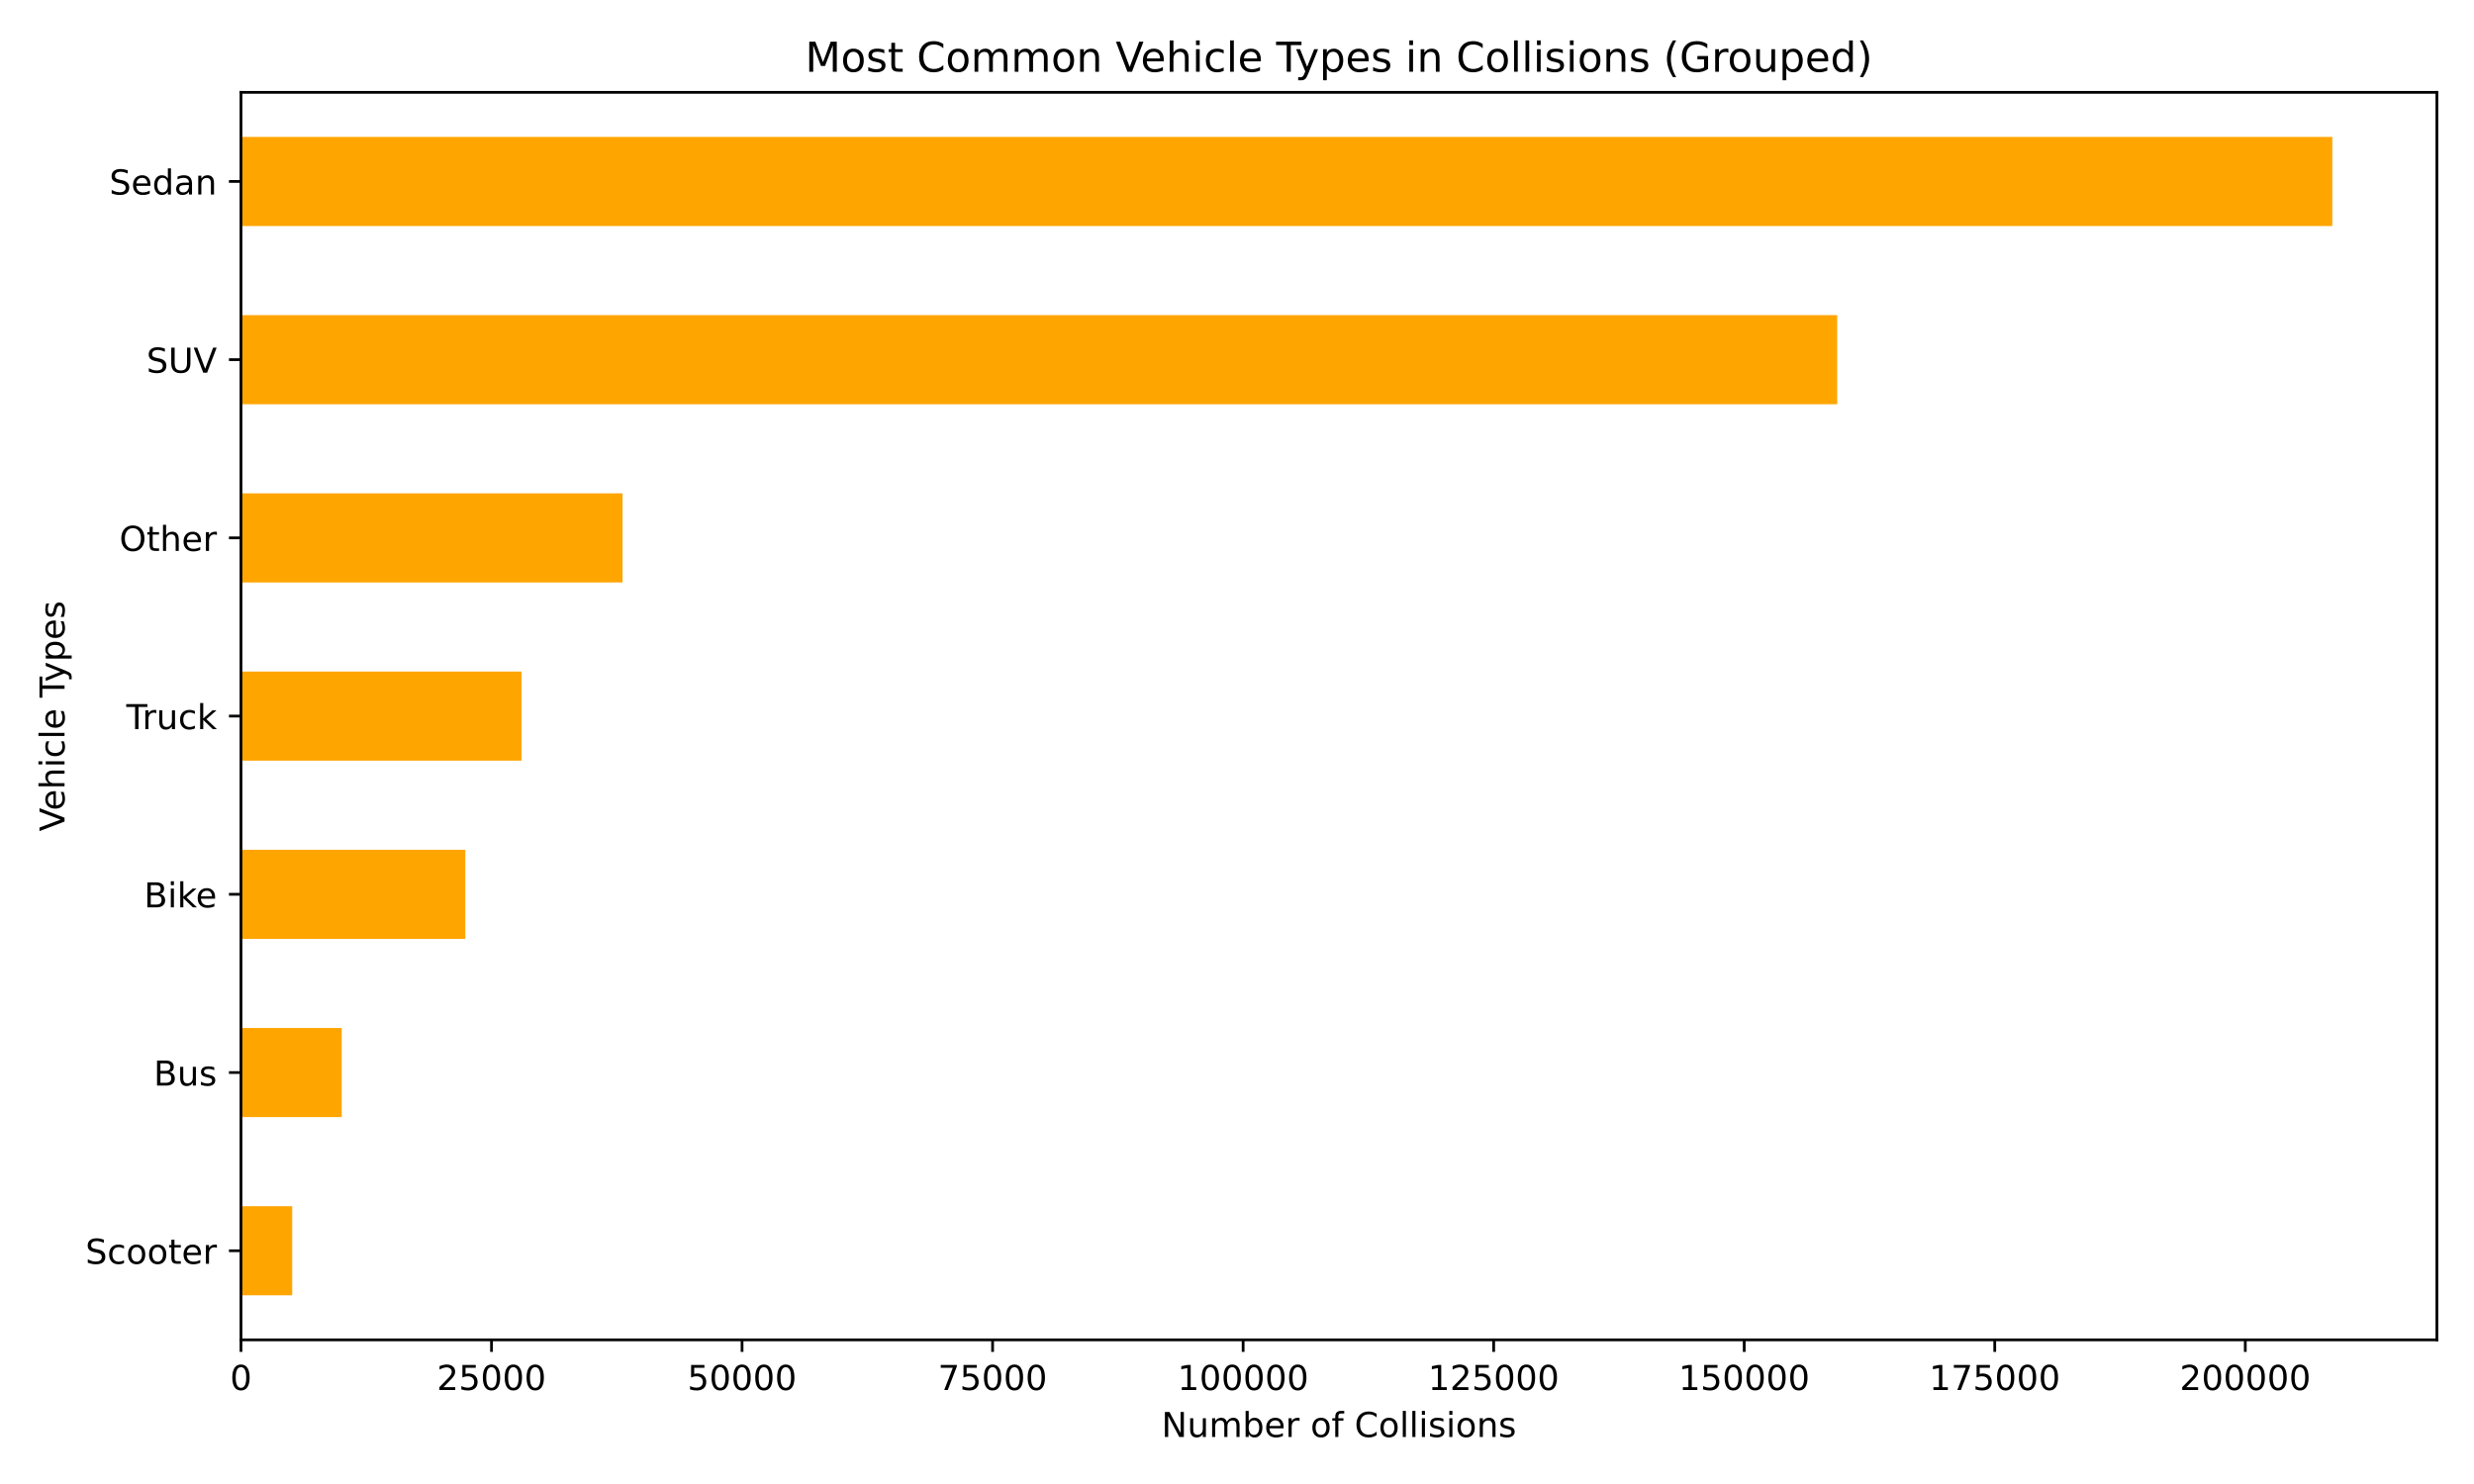
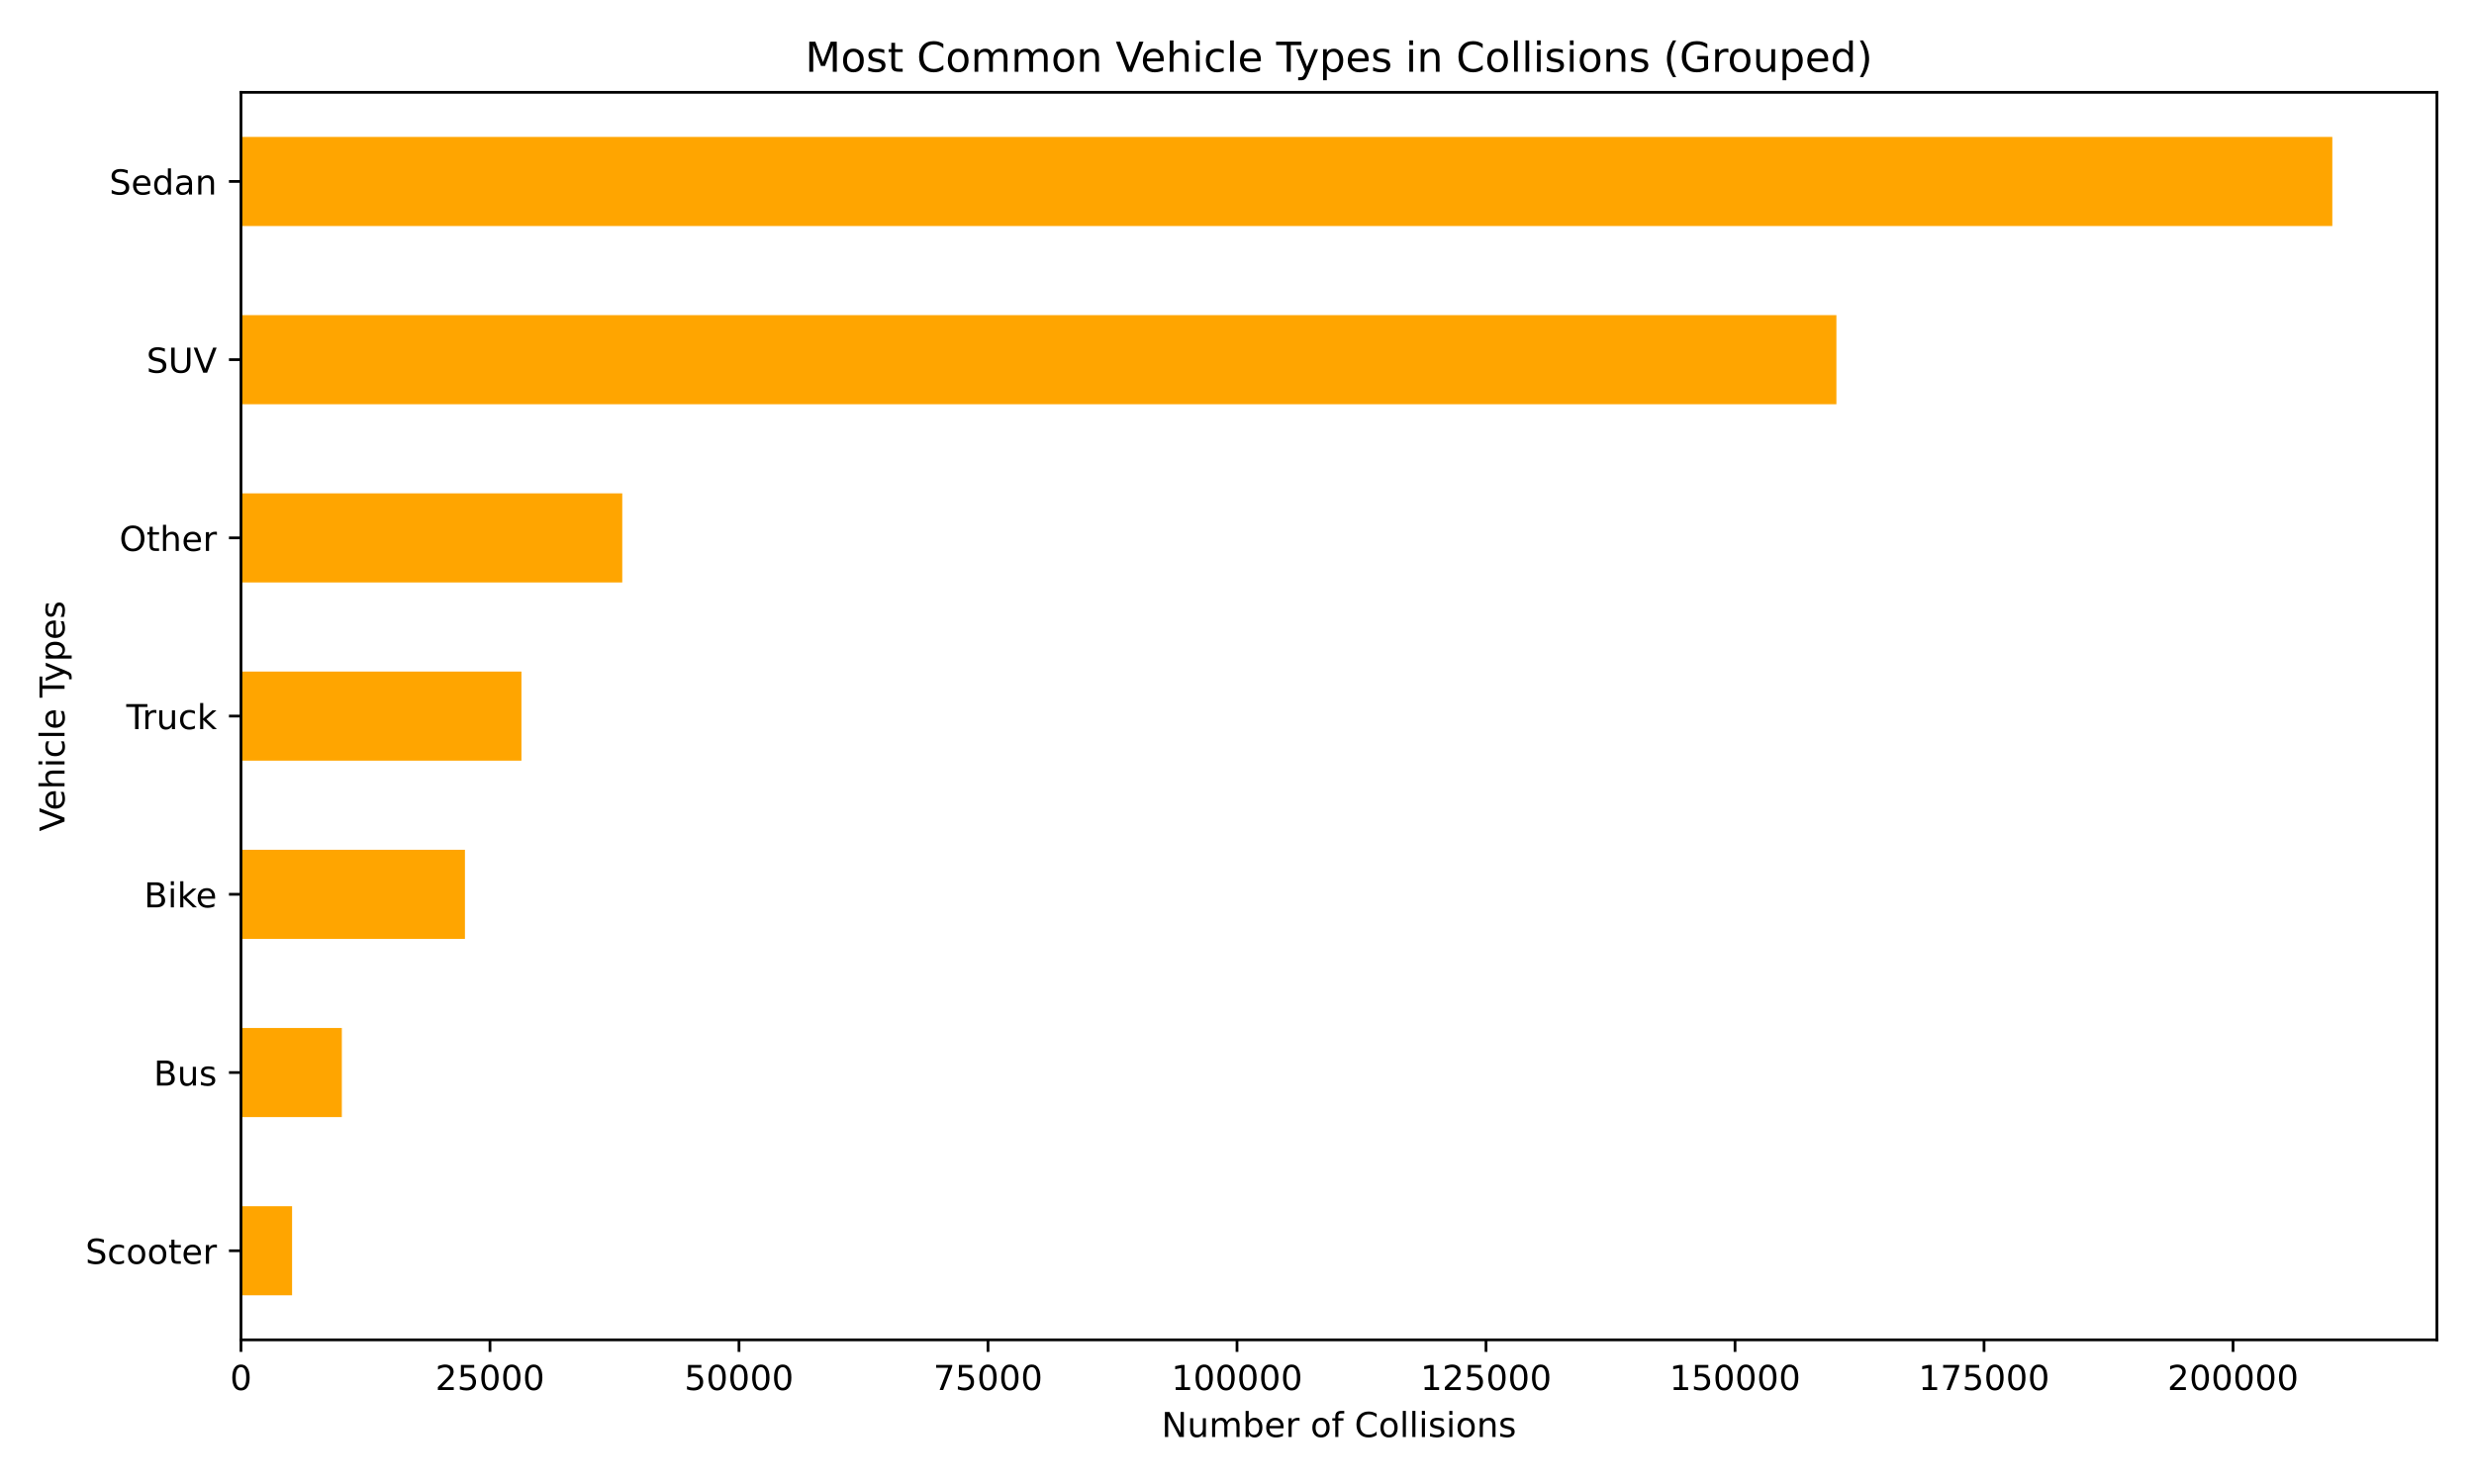
<svg xmlns="http://www.w3.org/2000/svg" xmlns:xlink="http://www.w3.org/1999/xlink" width="720pt" height="432pt" viewBox="0 0 720 432" version="1.1">
  <defs>
    <style type="text/css">*{stroke-linejoin: round; stroke-linecap: butt}</style>
  </defs>
  <g id="figure_1">
    <g id="patch_1">
      <path d="M 0 432  L 720 432  L 720 0  L 0 0  z " style="fill: #ffffff" />
    </g>
    <g id="axes_1">
      <g id="patch_2">
        <path d="M 70.13 390.04  L 709.2 390.04  L 709.2 26.88  L 70.13 26.88  z " style="fill: #ffffff" />
      </g>
      <g id="patch_3">
-         <path d="M 70.13 377.07  L 85.039 377.07  L 85.039 351.13  L 70.13 351.13  z " clip-path="url(#pae6c33c2c3)" style="fill: #ffa500" />
+         <path d="M 70.13 377.07  L 85.003 377.07  L 85.003 351.13  L 70.13 351.13  z " clip-path="url(#p0173767826)" style="fill: #ffa500" />
      </g>
      <g id="patch_4">
-         <path d="M 70.13 325.19  L 99.441 325.19  L 99.441 299.25  L 70.13 299.25  z " clip-path="url(#pae6c33c2c3)" style="fill: #ffa500" />
+         <path d="M 70.13 325.19  L 99.483 325.19  L 99.483 299.25  L 70.13 299.25  z " clip-path="url(#p0173767826)" style="fill: #ffa500" />
      </g>
      <g id="patch_5">
-         <path d="M 70.13 273.31  L 135.42 273.31  L 135.42 247.37  L 70.13 247.37  z " clip-path="url(#pae6c33c2c3)" style="fill: #ffa500" />
+         <path d="M 70.13 273.31  L 135.311 273.31  L 135.311 247.37  L 70.13 247.37  z " clip-path="url(#p0173767826)" style="fill: #ffa500" />
      </g>
      <g id="patch_6">
-         <path d="M 70.13 221.43  L 151.776 221.43  L 151.776 195.49  L 70.13 195.49  z " clip-path="url(#pae6c33c2c3)" style="fill: #ffa500" />
+         <path d="M 70.13 221.43  L 151.755 221.43  L 151.755 195.49  L 70.13 195.49  z " clip-path="url(#p0173767826)" style="fill: #ffa500" />
      </g>
      <g id="patch_7">
-         <path d="M 70.13 169.55  L 181.177 169.55  L 181.177 143.61  L 70.13 143.61  z " clip-path="url(#pae6c33c2c3)" style="fill: #ffa500" />
+         <path d="M 70.13 169.55  L 181.096 169.55  L 181.096 143.61  L 70.13 143.61  z " clip-path="url(#p0173767826)" style="fill: #ffa500" />
      </g>
      <g id="patch_8">
-         <path d="M 70.13 117.67  L 534.676 117.67  L 534.676 91.73  L 70.13 91.73  z " clip-path="url(#pae6c33c2c3)" style="fill: #ffa500" />
+         <path d="M 70.13 117.67  L 534.443 117.67  L 534.443 91.73  L 70.13 91.73  z " clip-path="url(#p0173767826)" style="fill: #ffa500" />
      </g>
      <g id="patch_9">
-         <path d="M 70.13 65.79  L 678.768 65.79  L 678.768 39.85  L 70.13 39.85  z " clip-path="url(#pae6c33c2c3)" style="fill: #ffa500" />
+         <path d="M 70.13 65.79  L 678.768 65.79  L 678.768 39.85  L 70.13 39.85  z " clip-path="url(#p0173767826)" style="fill: #ffa500" />
      </g>
      <g id="matplotlib.axis_1">
        <g id="xtick_1">
          <g id="line2d_1">
            <defs>
-               <path id="m4d72dc34e4" d="M 0 0  L 0 3.5  " style="stroke: #000000; stroke-width: 0.8" />
+               <path id="m3c200e37ea" d="M 0 0  L 0 3.5  " style="stroke: #000000; stroke-width: 0.8" />
            </defs>
            <g>
-               <use xlink:href="#m4d72dc34e4" x="70.13" y="390.04" style="stroke: #000000; stroke-width: 0.8" />
+               <use xlink:href="#m3c200e37ea" x="70.13" y="390.04" style="stroke: #000000; stroke-width: 0.8" />
            </g>
          </g>
          <g id="text_1">
            <g transform="translate(66.94875 404.6384) scale(0.1 -0.1)">
              <defs>
                <path id="DejaVuSans-30" d="M 2034 4250  Q 1547 4250 1301 3770  Q 1056 3291 1056 2328  Q 1056 1369 1301 889  Q 1547 409 2034 409  Q 2525 409 2770 889  Q 3016 1369 3016 2328  Q 3016 3291 2770 3770  Q 2525 4250 2034 4250  z M 2034 4750  Q 2819 4750 3233 4129  Q 3647 3509 3647 2328  Q 3647 1150 3233 529  Q 2819 -91 2034 -91  Q 1250 -91 836 529  Q 422 1150 422 2328  Q 422 3509 836 4129  Q 1250 4750 2034 4750  z " transform="scale(0.015625)" />
              </defs>
              <use xlink:href="#DejaVuSans-30" />
            </g>
          </g>
        </g>
        <g id="xtick_2">
          <g id="line2d_2">
            <g>
-               <use xlink:href="#m4d72dc34e4" x="143.043" y="390.04" style="stroke: #000000; stroke-width: 0.8" />
+               <use xlink:href="#m3c200e37ea" x="142.598" y="390.04" style="stroke: #000000; stroke-width: 0.8" />
            </g>
          </g>
          <g id="text_2">
-             <g transform="translate(127.1372 404.6384) scale(0.1 -0.1)">
+             <g transform="translate(126.6921 404.6384) scale(0.1 -0.1)">
              <defs>
                <path id="DejaVuSans-32" d="M 1228 531  L 3431 531  L 3431 0  L 469 0  L 469 531  Q 828 903 1448 1529  Q 2069 2156 2228 2338  Q 2531 2678 2651 2914  Q 2772 3150 2772 3378  Q 2772 3750 2511 3984  Q 2250 4219 1831 4219  Q 1534 4219 1204 4116  Q 875 4013 500 3803  L 500 4441  Q 881 4594 1212 4672  Q 1544 4750 1819 4750  Q 2544 4750 2975 4387  Q 3406 4025 3406 3419  Q 3406 3131 3298 2873  Q 3191 2616 2906 2266  Q 2828 2175 2409 1742  Q 1991 1309 1228 531  z " transform="scale(0.015625)" />
                <path id="DejaVuSans-35" d="M 691 4666  L 3169 4666  L 3169 4134  L 1269 4134  L 1269 2991  Q 1406 3038 1543 3061  Q 1681 3084 1819 3084  Q 2600 3084 3056 2656  Q 3513 2228 3513 1497  Q 3513 744 3044 326  Q 2575 -91 1722 -91  Q 1428 -91 1123 -41  Q 819 9 494 109  L 494 744  Q 775 591 1075 516  Q 1375 441 1709 441  Q 2250 441 2565 725  Q 2881 1009 2881 1497  Q 2881 1984 2565 2268  Q 2250 2553 1709 2553  Q 1456 2553 1204 2497  Q 953 2441 691 2322  L 691 4666  z " transform="scale(0.015625)" />
              </defs>
              <use xlink:href="#DejaVuSans-32" />
              <use xlink:href="#DejaVuSans-35" transform="translate(63.62305 0)" />
              <use xlink:href="#DejaVuSans-30" transform="translate(127.2461 0)" />
              <use xlink:href="#DejaVuSans-30" transform="translate(190.8691 0)" />
              <use xlink:href="#DejaVuSans-30" transform="translate(254.4922 0)" />
            </g>
          </g>
        </g>
        <g id="xtick_3">
          <g id="line2d_3">
            <g>
-               <use xlink:href="#m4d72dc34e4" x="215.957" y="390.04" style="stroke: #000000; stroke-width: 0.8" />
+               <use xlink:href="#m3c200e37ea" x="215.067" y="390.04" style="stroke: #000000; stroke-width: 0.8" />
            </g>
          </g>
          <g id="text_3">
-             <g transform="translate(200.0507 404.6384) scale(0.1 -0.1)">
+             <g transform="translate(199.1604 404.6384) scale(0.1 -0.1)">
              <use xlink:href="#DejaVuSans-35" />
              <use xlink:href="#DejaVuSans-30" transform="translate(63.62305 0)" />
              <use xlink:href="#DejaVuSans-30" transform="translate(127.2461 0)" />
              <use xlink:href="#DejaVuSans-30" transform="translate(190.8691 0)" />
              <use xlink:href="#DejaVuSans-30" transform="translate(254.4922 0)" />
            </g>
          </g>
        </g>
        <g id="xtick_4">
          <g id="line2d_4">
            <g>
-               <use xlink:href="#m4d72dc34e4" x="288.87" y="390.04" style="stroke: #000000; stroke-width: 0.8" />
+               <use xlink:href="#m3c200e37ea" x="287.535" y="390.04" style="stroke: #000000; stroke-width: 0.8" />
            </g>
          </g>
          <g id="text_4">
-             <g transform="translate(272.9642 404.6384) scale(0.1 -0.1)">
+             <g transform="translate(271.6287 404.6384) scale(0.1 -0.1)">
              <defs>
                <path id="DejaVuSans-37" d="M 525 4666  L 3525 4666  L 3525 4397  L 1831 0  L 1172 0  L 2766 4134  L 525 4134  L 525 4666  z " transform="scale(0.015625)" />
              </defs>
              <use xlink:href="#DejaVuSans-37" />
              <use xlink:href="#DejaVuSans-35" transform="translate(63.62305 0)" />
              <use xlink:href="#DejaVuSans-30" transform="translate(127.2461 0)" />
              <use xlink:href="#DejaVuSans-30" transform="translate(190.8691 0)" />
              <use xlink:href="#DejaVuSans-30" transform="translate(254.4922 0)" />
            </g>
          </g>
        </g>
        <g id="xtick_5">
          <g id="line2d_5">
            <g>
-               <use xlink:href="#m4d72dc34e4" x="361.784" y="390.04" style="stroke: #000000; stroke-width: 0.8" />
+               <use xlink:href="#m3c200e37ea" x="360.003" y="390.04" style="stroke: #000000; stroke-width: 0.8" />
            </g>
          </g>
          <g id="text_5">
-             <g transform="translate(342.6965 404.6384) scale(0.1 -0.1)">
+             <g transform="translate(340.9157 404.6384) scale(0.1 -0.1)">
              <defs>
                <path id="DejaVuSans-31" d="M 794 531  L 1825 531  L 1825 4091  L 703 3866  L 703 4441  L 1819 4666  L 2450 4666  L 2450 531  L 3481 531  L 3481 0  L 794 0  L 794 531  z " transform="scale(0.015625)" />
              </defs>
              <use xlink:href="#DejaVuSans-31" />
              <use xlink:href="#DejaVuSans-30" transform="translate(63.62305 0)" />
              <use xlink:href="#DejaVuSans-30" transform="translate(127.2461 0)" />
              <use xlink:href="#DejaVuSans-30" transform="translate(190.8691 0)" />
              <use xlink:href="#DejaVuSans-30" transform="translate(254.4922 0)" />
              <use xlink:href="#DejaVuSans-30" transform="translate(318.1152 0)" />
            </g>
          </g>
        </g>
        <g id="xtick_6">
          <g id="line2d_6">
            <g>
-               <use xlink:href="#m4d72dc34e4" x="434.697" y="390.04" style="stroke: #000000; stroke-width: 0.8" />
+               <use xlink:href="#m3c200e37ea" x="432.472" y="390.04" style="stroke: #000000; stroke-width: 0.8" />
            </g>
          </g>
          <g id="text_6">
-             <g transform="translate(415.61 404.6384) scale(0.1 -0.1)">
+             <g transform="translate(413.384 404.6384) scale(0.1 -0.1)">
              <use xlink:href="#DejaVuSans-31" />
              <use xlink:href="#DejaVuSans-32" transform="translate(63.62305 0)" />
              <use xlink:href="#DejaVuSans-35" transform="translate(127.2461 0)" />
              <use xlink:href="#DejaVuSans-30" transform="translate(190.8691 0)" />
              <use xlink:href="#DejaVuSans-30" transform="translate(254.4922 0)" />
              <use xlink:href="#DejaVuSans-30" transform="translate(318.1152 0)" />
            </g>
          </g>
        </g>
        <g id="xtick_7">
          <g id="line2d_7">
            <g>
-               <use xlink:href="#m4d72dc34e4" x="507.611" y="390.04" style="stroke: #000000; stroke-width: 0.8" />
+               <use xlink:href="#m3c200e37ea" x="504.94" y="390.04" style="stroke: #000000; stroke-width: 0.8" />
            </g>
          </g>
          <g id="text_7">
-             <g transform="translate(488.5235 404.6384) scale(0.1 -0.1)">
+             <g transform="translate(485.8523 404.6384) scale(0.1 -0.1)">
              <use xlink:href="#DejaVuSans-31" />
              <use xlink:href="#DejaVuSans-35" transform="translate(63.62305 0)" />
              <use xlink:href="#DejaVuSans-30" transform="translate(127.2461 0)" />
              <use xlink:href="#DejaVuSans-30" transform="translate(190.8691 0)" />
              <use xlink:href="#DejaVuSans-30" transform="translate(254.4922 0)" />
              <use xlink:href="#DejaVuSans-30" transform="translate(318.1152 0)" />
            </g>
          </g>
        </g>
        <g id="xtick_8">
          <g id="line2d_8">
            <g>
-               <use xlink:href="#m4d72dc34e4" x="580.524" y="390.04" style="stroke: #000000; stroke-width: 0.8" />
+               <use xlink:href="#m3c200e37ea" x="577.408" y="390.04" style="stroke: #000000; stroke-width: 0.8" />
            </g>
          </g>
          <g id="text_8">
-             <g transform="translate(561.437 404.6384) scale(0.1 -0.1)">
+             <g transform="translate(558.3206 404.6384) scale(0.1 -0.1)">
              <use xlink:href="#DejaVuSans-31" />
              <use xlink:href="#DejaVuSans-37" transform="translate(63.62305 0)" />
              <use xlink:href="#DejaVuSans-35" transform="translate(127.2461 0)" />
              <use xlink:href="#DejaVuSans-30" transform="translate(190.8691 0)" />
              <use xlink:href="#DejaVuSans-30" transform="translate(254.4922 0)" />
              <use xlink:href="#DejaVuSans-30" transform="translate(318.1152 0)" />
            </g>
          </g>
        </g>
        <g id="xtick_9">
          <g id="line2d_9">
            <g>
-               <use xlink:href="#m4d72dc34e4" x="653.438" y="390.04" style="stroke: #000000; stroke-width: 0.8" />
+               <use xlink:href="#m3c200e37ea" x="649.876" y="390.04" style="stroke: #000000; stroke-width: 0.8" />
            </g>
          </g>
          <g id="text_9">
-             <g transform="translate(634.3504 404.6384) scale(0.1 -0.1)">
+             <g transform="translate(630.7889 404.6384) scale(0.1 -0.1)">
              <use xlink:href="#DejaVuSans-32" />
              <use xlink:href="#DejaVuSans-30" transform="translate(63.62305 0)" />
              <use xlink:href="#DejaVuSans-30" transform="translate(127.2461 0)" />
              <use xlink:href="#DejaVuSans-30" transform="translate(190.8691 0)" />
              <use xlink:href="#DejaVuSans-30" transform="translate(254.4922 0)" />
              <use xlink:href="#DejaVuSans-30" transform="translate(318.1152 0)" />
            </g>
          </g>
        </g>
        <g id="text_10">
          <g transform="translate(338.0369 418.3166) scale(0.1 -0.1)">
            <defs>
              <path id="DejaVuSans-4e" d="M 628 4666  L 1478 4666  L 3547 763  L 3547 4666  L 4159 4666  L 4159 0  L 3309 0  L 1241 3903  L 1241 0  L 628 0  L 628 4666  z " transform="scale(0.015625)" />
              <path id="DejaVuSans-75" d="M 544 1381  L 544 3500  L 1119 3500  L 1119 1403  Q 1119 906 1312 657  Q 1506 409 1894 409  Q 2359 409 2629 706  Q 2900 1003 2900 1516  L 2900 3500  L 3475 3500  L 3475 0  L 2900 0  L 2900 538  Q 2691 219 2414 64  Q 2138 -91 1772 -91  Q 1169 -91 856 284  Q 544 659 544 1381  z M 1991 3584  L 1991 3584  z " transform="scale(0.015625)" />
              <path id="DejaVuSans-6d" d="M 3328 2828  Q 3544 3216 3844 3400  Q 4144 3584 4550 3584  Q 5097 3584 5394 3201  Q 5691 2819 5691 2113  L 5691 0  L 5113 0  L 5113 2094  Q 5113 2597 4934 2840  Q 4756 3084 4391 3084  Q 3944 3084 3684 2787  Q 3425 2491 3425 1978  L 3425 0  L 2847 0  L 2847 2094  Q 2847 2600 2669 2842  Q 2491 3084 2119 3084  Q 1678 3084 1418 2786  Q 1159 2488 1159 1978  L 1159 0  L 581 0  L 581 3500  L 1159 3500  L 1159 2956  Q 1356 3278 1631 3431  Q 1906 3584 2284 3584  Q 2666 3584 2933 3390  Q 3200 3197 3328 2828  z " transform="scale(0.015625)" />
              <path id="DejaVuSans-62" d="M 3116 1747  Q 3116 2381 2855 2742  Q 2594 3103 2138 3103  Q 1681 3103 1420 2742  Q 1159 2381 1159 1747  Q 1159 1113 1420 752  Q 1681 391 2138 391  Q 2594 391 2855 752  Q 3116 1113 3116 1747  z M 1159 2969  Q 1341 3281 1617 3432  Q 1894 3584 2278 3584  Q 2916 3584 3314 3078  Q 3713 2572 3713 1747  Q 3713 922 3314 415  Q 2916 -91 2278 -91  Q 1894 -91 1617 61  Q 1341 213 1159 525  L 1159 0  L 581 0  L 581 4863  L 1159 4863  L 1159 2969  z " transform="scale(0.015625)" />
              <path id="DejaVuSans-65" d="M 3597 1894  L 3597 1613  L 953 1613  Q 991 1019 1311 708  Q 1631 397 2203 397  Q 2534 397 2845 478  Q 3156 559 3463 722  L 3463 178  Q 3153 47 2828 -22  Q 2503 -91 2169 -91  Q 1331 -91 842 396  Q 353 884 353 1716  Q 353 2575 817 3079  Q 1281 3584 2069 3584  Q 2775 3584 3186 3129  Q 3597 2675 3597 1894  z M 3022 2063  Q 3016 2534 2758 2815  Q 2500 3097 2075 3097  Q 1594 3097 1305 2825  Q 1016 2553 972 2059  L 3022 2063  z " transform="scale(0.015625)" />
              <path id="DejaVuSans-72" d="M 2631 2963  Q 2534 3019 2420 3045  Q 2306 3072 2169 3072  Q 1681 3072 1420 2755  Q 1159 2438 1159 1844  L 1159 0  L 581 0  L 581 3500  L 1159 3500  L 1159 2956  Q 1341 3275 1631 3429  Q 1922 3584 2338 3584  Q 2397 3584 2469 3576  Q 2541 3569 2628 3553  L 2631 2963  z " transform="scale(0.015625)" />
              <path id="DejaVuSans-20" transform="scale(0.015625)" />
              <path id="DejaVuSans-6f" d="M 1959 3097  Q 1497 3097 1228 2736  Q 959 2375 959 1747  Q 959 1119 1226 758  Q 1494 397 1959 397  Q 2419 397 2687 759  Q 2956 1122 2956 1747  Q 2956 2369 2687 2733  Q 2419 3097 1959 3097  z M 1959 3584  Q 2709 3584 3137 3096  Q 3566 2609 3566 1747  Q 3566 888 3137 398  Q 2709 -91 1959 -91  Q 1206 -91 779 398  Q 353 888 353 1747  Q 353 2609 779 3096  Q 1206 3584 1959 3584  z " transform="scale(0.015625)" />
              <path id="DejaVuSans-66" d="M 2375 4863  L 2375 4384  L 1825 4384  Q 1516 4384 1395 4259  Q 1275 4134 1275 3809  L 1275 3500  L 2222 3500  L 2222 3053  L 1275 3053  L 1275 0  L 697 0  L 697 3053  L 147 3053  L 147 3500  L 697 3500  L 697 3744  Q 697 4328 969 4595  Q 1241 4863 1831 4863  L 2375 4863  z " transform="scale(0.015625)" />
              <path id="DejaVuSans-43" d="M 4122 4306  L 4122 3641  Q 3803 3938 3442 4084  Q 3081 4231 2675 4231  Q 1875 4231 1450 3742  Q 1025 3253 1025 2328  Q 1025 1406 1450 917  Q 1875 428 2675 428  Q 3081 428 3442 575  Q 3803 722 4122 1019  L 4122 359  Q 3791 134 3420 21  Q 3050 -91 2638 -91  Q 1578 -91 968 557  Q 359 1206 359 2328  Q 359 3453 968 4101  Q 1578 4750 2638 4750  Q 3056 4750 3426 4639  Q 3797 4528 4122 4306  z " transform="scale(0.015625)" />
              <path id="DejaVuSans-6c" d="M 603 4863  L 1178 4863  L 1178 0  L 603 0  L 603 4863  z " transform="scale(0.015625)" />
              <path id="DejaVuSans-69" d="M 603 3500  L 1178 3500  L 1178 0  L 603 0  L 603 3500  z M 603 4863  L 1178 4863  L 1178 4134  L 603 4134  L 603 4863  z " transform="scale(0.015625)" />
              <path id="DejaVuSans-73" d="M 2834 3397  L 2834 2853  Q 2591 2978 2328 3040  Q 2066 3103 1784 3103  Q 1356 3103 1142 2972  Q 928 2841 928 2578  Q 928 2378 1081 2264  Q 1234 2150 1697 2047  L 1894 2003  Q 2506 1872 2764 1633  Q 3022 1394 3022 966  Q 3022 478 2636 193  Q 2250 -91 1575 -91  Q 1294 -91 989 -36  Q 684 19 347 128  L 347 722  Q 666 556 975 473  Q 1284 391 1588 391  Q 1994 391 2212 530  Q 2431 669 2431 922  Q 2431 1156 2273 1281  Q 2116 1406 1581 1522  L 1381 1569  Q 847 1681 609 1914  Q 372 2147 372 2553  Q 372 3047 722 3315  Q 1072 3584 1716 3584  Q 2034 3584 2315 3537  Q 2597 3491 2834 3397  z " transform="scale(0.015625)" />
              <path id="DejaVuSans-6e" d="M 3513 2113  L 3513 0  L 2938 0  L 2938 2094  Q 2938 2591 2744 2837  Q 2550 3084 2163 3084  Q 1697 3084 1428 2787  Q 1159 2491 1159 1978  L 1159 0  L 581 0  L 581 3500  L 1159 3500  L 1159 2956  Q 1366 3272 1645 3428  Q 1925 3584 2291 3584  Q 2894 3584 3203 3211  Q 3513 2838 3513 2113  z " transform="scale(0.015625)" />
            </defs>
            <use xlink:href="#DejaVuSans-4e" />
            <use xlink:href="#DejaVuSans-75" transform="translate(74.80469 0)" />
            <use xlink:href="#DejaVuSans-6d" transform="translate(138.1836 0)" />
            <use xlink:href="#DejaVuSans-62" transform="translate(235.5957 0)" />
            <use xlink:href="#DejaVuSans-65" transform="translate(299.0723 0)" />
            <use xlink:href="#DejaVuSans-72" transform="translate(360.5957 0)" />
            <use xlink:href="#DejaVuSans-20" transform="translate(401.709 0)" />
            <use xlink:href="#DejaVuSans-6f" transform="translate(433.4961 0)" />
            <use xlink:href="#DejaVuSans-66" transform="translate(494.6777 0)" />
            <use xlink:href="#DejaVuSans-20" transform="translate(529.8828 0)" />
            <use xlink:href="#DejaVuSans-43" transform="translate(561.6699 0)" />
            <use xlink:href="#DejaVuSans-6f" transform="translate(631.4941 0)" />
            <use xlink:href="#DejaVuSans-6c" transform="translate(692.6758 0)" />
            <use xlink:href="#DejaVuSans-6c" transform="translate(720.459 0)" />
            <use xlink:href="#DejaVuSans-69" transform="translate(748.2422 0)" />
            <use xlink:href="#DejaVuSans-73" transform="translate(776.0254 0)" />
            <use xlink:href="#DejaVuSans-69" transform="translate(828.125 0)" />
            <use xlink:href="#DejaVuSans-6f" transform="translate(855.9082 0)" />
            <use xlink:href="#DejaVuSans-6e" transform="translate(917.0898 0)" />
            <use xlink:href="#DejaVuSans-73" transform="translate(980.4688 0)" />
          </g>
        </g>
      </g>
      <g id="matplotlib.axis_2">
        <g id="ytick_1">
          <g id="line2d_10">
            <defs>
-               <path id="m80c164eddf" d="M 0 0  L -3.5 0  " style="stroke: #000000; stroke-width: 0.8" />
+               <path id="mbcc9afca30" d="M 0 0  L -3.5 0  " style="stroke: #000000; stroke-width: 0.8" />
            </defs>
            <g>
-               <use xlink:href="#m80c164eddf" x="70.13" y="364.1" style="stroke: #000000; stroke-width: 0.8" />
+               <use xlink:href="#mbcc9afca30" x="70.13" y="364.1" style="stroke: #000000; stroke-width: 0.8" />
            </g>
          </g>
          <g id="text_11">
            <g transform="translate(24.86125 367.8992) scale(0.1 -0.1)">
              <defs>
                <path id="DejaVuSans-53" d="M 3425 4513  L 3425 3897  Q 3066 4069 2747 4153  Q 2428 4238 2131 4238  Q 1616 4238 1336 4038  Q 1056 3838 1056 3469  Q 1056 3159 1242 3001  Q 1428 2844 1947 2747  L 2328 2669  Q 3034 2534 3370 2195  Q 3706 1856 3706 1288  Q 3706 609 3251 259  Q 2797 -91 1919 -91  Q 1588 -91 1214 -16  Q 841 59 441 206  L 441 856  Q 825 641 1194 531  Q 1563 422 1919 422  Q 2459 422 2753 634  Q 3047 847 3047 1241  Q 3047 1584 2836 1778  Q 2625 1972 2144 2069  L 1759 2144  Q 1053 2284 737 2584  Q 422 2884 422 3419  Q 422 4038 858 4394  Q 1294 4750 2059 4750  Q 2388 4750 2728 4690  Q 3069 4631 3425 4513  z " transform="scale(0.015625)" />
                <path id="DejaVuSans-63" d="M 3122 3366  L 3122 2828  Q 2878 2963 2633 3030  Q 2388 3097 2138 3097  Q 1578 3097 1268 2742  Q 959 2388 959 1747  Q 959 1106 1268 751  Q 1578 397 2138 397  Q 2388 397 2633 464  Q 2878 531 3122 666  L 3122 134  Q 2881 22 2623 -34  Q 2366 -91 2075 -91  Q 1284 -91 818 406  Q 353 903 353 1747  Q 353 2603 823 3093  Q 1294 3584 2113 3584  Q 2378 3584 2631 3529  Q 2884 3475 3122 3366  z " transform="scale(0.015625)" />
                <path id="DejaVuSans-74" d="M 1172 4494  L 1172 3500  L 2356 3500  L 2356 3053  L 1172 3053  L 1172 1153  Q 1172 725 1289 603  Q 1406 481 1766 481  L 2356 481  L 2356 0  L 1766 0  Q 1100 0 847 248  Q 594 497 594 1153  L 594 3053  L 172 3053  L 172 3500  L 594 3500  L 594 4494  L 1172 4494  z " transform="scale(0.015625)" />
              </defs>
              <use xlink:href="#DejaVuSans-53" />
              <use xlink:href="#DejaVuSans-63" transform="translate(63.47656 0)" />
              <use xlink:href="#DejaVuSans-6f" transform="translate(118.457 0)" />
              <use xlink:href="#DejaVuSans-6f" transform="translate(179.6387 0)" />
              <use xlink:href="#DejaVuSans-74" transform="translate(240.8203 0)" />
              <use xlink:href="#DejaVuSans-65" transform="translate(280.0293 0)" />
              <use xlink:href="#DejaVuSans-72" transform="translate(341.5527 0)" />
            </g>
          </g>
        </g>
        <g id="ytick_2">
          <g id="line2d_11">
            <g>
-               <use xlink:href="#m80c164eddf" x="70.13" y="312.22" style="stroke: #000000; stroke-width: 0.8" />
+               <use xlink:href="#mbcc9afca30" x="70.13" y="312.22" style="stroke: #000000; stroke-width: 0.8" />
            </g>
          </g>
          <g id="text_12">
            <g transform="translate(44.72219 316.0192) scale(0.1 -0.1)">
              <defs>
                <path id="DejaVuSans-42" d="M 1259 2228  L 1259 519  L 2272 519  Q 2781 519 3026 730  Q 3272 941 3272 1375  Q 3272 1813 3026 2020  Q 2781 2228 2272 2228  L 1259 2228  z M 1259 4147  L 1259 2741  L 2194 2741  Q 2656 2741 2882 2914  Q 3109 3088 3109 3444  Q 3109 3797 2882 3972  Q 2656 4147 2194 4147  L 1259 4147  z M 628 4666  L 2241 4666  Q 2963 4666 3353 4366  Q 3744 4066 3744 3513  Q 3744 3084 3544 2831  Q 3344 2578 2956 2516  Q 3422 2416 3680 2098  Q 3938 1781 3938 1306  Q 3938 681 3513 340  Q 3088 0 2303 0  L 628 0  L 628 4666  z " transform="scale(0.015625)" />
              </defs>
              <use xlink:href="#DejaVuSans-42" />
              <use xlink:href="#DejaVuSans-75" transform="translate(68.60352 0)" />
              <use xlink:href="#DejaVuSans-73" transform="translate(131.9824 0)" />
            </g>
          </g>
        </g>
        <g id="ytick_3">
          <g id="line2d_12">
            <g>
-               <use xlink:href="#m80c164eddf" x="70.13" y="260.34" style="stroke: #000000; stroke-width: 0.8" />
+               <use xlink:href="#mbcc9afca30" x="70.13" y="260.34" style="stroke: #000000; stroke-width: 0.8" />
            </g>
          </g>
          <g id="text_13">
            <g transform="translate(41.90969 264.1392) scale(0.1 -0.1)">
              <defs>
                <path id="DejaVuSans-6b" d="M 581 4863  L 1159 4863  L 1159 1991  L 2875 3500  L 3609 3500  L 1753 1863  L 3688 0  L 2938 0  L 1159 1709  L 1159 0  L 581 0  L 581 4863  z " transform="scale(0.015625)" />
              </defs>
              <use xlink:href="#DejaVuSans-42" />
              <use xlink:href="#DejaVuSans-69" transform="translate(68.60352 0)" />
              <use xlink:href="#DejaVuSans-6b" transform="translate(96.38672 0)" />
              <use xlink:href="#DejaVuSans-65" transform="translate(150.6719 0)" />
            </g>
          </g>
        </g>
        <g id="ytick_4">
          <g id="line2d_13">
            <g>
-               <use xlink:href="#m80c164eddf" x="70.13" y="208.46" style="stroke: #000000; stroke-width: 0.8" />
+               <use xlink:href="#mbcc9afca30" x="70.13" y="208.46" style="stroke: #000000; stroke-width: 0.8" />
            </g>
          </g>
          <g id="text_14">
            <g transform="translate(36.75969 212.2592) scale(0.1 -0.1)">
              <defs>
                <path id="DejaVuSans-54" d="M -19 4666  L 3928 4666  L 3928 4134  L 2272 4134  L 2272 0  L 1638 0  L 1638 4134  L -19 4134  L -19 4666  z " transform="scale(0.015625)" />
              </defs>
              <use xlink:href="#DejaVuSans-54" />
              <use xlink:href="#DejaVuSans-72" transform="translate(46.33398 0)" />
              <use xlink:href="#DejaVuSans-75" transform="translate(87.44727 0)" />
              <use xlink:href="#DejaVuSans-63" transform="translate(150.8262 0)" />
              <use xlink:href="#DejaVuSans-6b" transform="translate(205.8066 0)" />
            </g>
          </g>
        </g>
        <g id="ytick_5">
          <g id="line2d_14">
            <g>
-               <use xlink:href="#m80c164eddf" x="70.13" y="156.58" style="stroke: #000000; stroke-width: 0.8" />
+               <use xlink:href="#mbcc9afca30" x="70.13" y="156.58" style="stroke: #000000; stroke-width: 0.8" />
            </g>
          </g>
          <g id="text_15">
            <g transform="translate(34.73625 160.3792) scale(0.1 -0.1)">
              <defs>
                <path id="DejaVuSans-4f" d="M 2522 4238  Q 1834 4238 1429 3725  Q 1025 3213 1025 2328  Q 1025 1447 1429 934  Q 1834 422 2522 422  Q 3209 422 3611 934  Q 4013 1447 4013 2328  Q 4013 3213 3611 3725  Q 3209 4238 2522 4238  z M 2522 4750  Q 3503 4750 4090 4092  Q 4678 3434 4678 2328  Q 4678 1225 4090 567  Q 3503 -91 2522 -91  Q 1538 -91 948 565  Q 359 1222 359 2328  Q 359 3434 948 4092  Q 1538 4750 2522 4750  z " transform="scale(0.015625)" />
                <path id="DejaVuSans-68" d="M 3513 2113  L 3513 0  L 2938 0  L 2938 2094  Q 2938 2591 2744 2837  Q 2550 3084 2163 3084  Q 1697 3084 1428 2787  Q 1159 2491 1159 1978  L 1159 0  L 581 0  L 581 4863  L 1159 4863  L 1159 2956  Q 1366 3272 1645 3428  Q 1925 3584 2291 3584  Q 2894 3584 3203 3211  Q 3513 2838 3513 2113  z " transform="scale(0.015625)" />
              </defs>
              <use xlink:href="#DejaVuSans-4f" />
              <use xlink:href="#DejaVuSans-74" transform="translate(78.71094 0)" />
              <use xlink:href="#DejaVuSans-68" transform="translate(117.9199 0)" />
              <use xlink:href="#DejaVuSans-65" transform="translate(181.2988 0)" />
              <use xlink:href="#DejaVuSans-72" transform="translate(242.8223 0)" />
            </g>
          </g>
        </g>
        <g id="ytick_6">
          <g id="line2d_15">
            <g>
-               <use xlink:href="#m80c164eddf" x="70.13" y="104.7" style="stroke: #000000; stroke-width: 0.8" />
+               <use xlink:href="#mbcc9afca30" x="70.13" y="104.7" style="stroke: #000000; stroke-width: 0.8" />
            </g>
          </g>
          <g id="text_16">
            <g transform="translate(42.62219 108.4992) scale(0.1 -0.1)">
              <defs>
                <path id="DejaVuSans-55" d="M 556 4666  L 1191 4666  L 1191 1831  Q 1191 1081 1462 751  Q 1734 422 2344 422  Q 2950 422 3222 751  Q 3494 1081 3494 1831  L 3494 4666  L 4128 4666  L 4128 1753  Q 4128 841 3676 375  Q 3225 -91 2344 -91  Q 1459 -91 1007 375  Q 556 841 556 1753  L 556 4666  z " transform="scale(0.015625)" />
                <path id="DejaVuSans-56" d="M 1831 0  L 50 4666  L 709 4666  L 2188 738  L 3669 4666  L 4325 4666  L 2547 0  L 1831 0  z " transform="scale(0.015625)" />
              </defs>
              <use xlink:href="#DejaVuSans-53" />
              <use xlink:href="#DejaVuSans-55" transform="translate(63.47656 0)" />
              <use xlink:href="#DejaVuSans-56" transform="translate(136.6699 0)" />
            </g>
          </g>
        </g>
        <g id="ytick_7">
          <g id="line2d_16">
            <g>
-               <use xlink:href="#m80c164eddf" x="70.13" y="52.82" style="stroke: #000000; stroke-width: 0.8" />
+               <use xlink:href="#mbcc9afca30" x="70.13" y="52.82" style="stroke: #000000; stroke-width: 0.8" />
            </g>
          </g>
          <g id="text_17">
            <g transform="translate(31.81437 56.61922) scale(0.1 -0.1)">
              <defs>
                <path id="DejaVuSans-64" d="M 2906 2969  L 2906 4863  L 3481 4863  L 3481 0  L 2906 0  L 2906 525  Q 2725 213 2448 61  Q 2172 -91 1784 -91  Q 1150 -91 751 415  Q 353 922 353 1747  Q 353 2572 751 3078  Q 1150 3584 1784 3584  Q 2172 3584 2448 3432  Q 2725 3281 2906 2969  z M 947 1747  Q 947 1113 1208 752  Q 1469 391 1925 391  Q 2381 391 2643 752  Q 2906 1113 2906 1747  Q 2906 2381 2643 2742  Q 2381 3103 1925 3103  Q 1469 3103 1208 2742  Q 947 2381 947 1747  z " transform="scale(0.015625)" />
                <path id="DejaVuSans-61" d="M 2194 1759  Q 1497 1759 1228 1600  Q 959 1441 959 1056  Q 959 750 1161 570  Q 1363 391 1709 391  Q 2188 391 2477 730  Q 2766 1069 2766 1631  L 2766 1759  L 2194 1759  z M 3341 1997  L 3341 0  L 2766 0  L 2766 531  Q 2569 213 2275 61  Q 1981 -91 1556 -91  Q 1019 -91 701 211  Q 384 513 384 1019  Q 384 1609 779 1909  Q 1175 2209 1959 2209  L 2766 2209  L 2766 2266  Q 2766 2663 2505 2880  Q 2244 3097 1772 3097  Q 1472 3097 1187 3025  Q 903 2953 641 2809  L 641 3341  Q 956 3463 1253 3523  Q 1550 3584 1831 3584  Q 2591 3584 2966 3190  Q 3341 2797 3341 1997  z " transform="scale(0.015625)" />
              </defs>
              <use xlink:href="#DejaVuSans-53" />
              <use xlink:href="#DejaVuSans-65" transform="translate(63.47656 0)" />
              <use xlink:href="#DejaVuSans-64" transform="translate(125 0)" />
              <use xlink:href="#DejaVuSans-61" transform="translate(188.4766 0)" />
              <use xlink:href="#DejaVuSans-6e" transform="translate(249.7559 0)" />
            </g>
          </g>
        </g>
        <g id="text_18">
          <g transform="translate(18.78156 242.0186) rotate(-90) scale(0.1 -0.1)">
            <defs>
              <path id="DejaVuSans-79" d="M 2059 -325  Q 1816 -950 1584 -1140  Q 1353 -1331 966 -1331  L 506 -1331  L 506 -850  L 844 -850  Q 1081 -850 1212 -737  Q 1344 -625 1503 -206  L 1606 56  L 191 3500  L 800 3500  L 1894 763  L 2988 3500  L 3597 3500  L 2059 -325  z " transform="scale(0.015625)" />
              <path id="DejaVuSans-70" d="M 1159 525  L 1159 -1331  L 581 -1331  L 581 3500  L 1159 3500  L 1159 2969  Q 1341 3281 1617 3432  Q 1894 3584 2278 3584  Q 2916 3584 3314 3078  Q 3713 2572 3713 1747  Q 3713 922 3314 415  Q 2916 -91 2278 -91  Q 1894 -91 1617 61  Q 1341 213 1159 525  z M 3116 1747  Q 3116 2381 2855 2742  Q 2594 3103 2138 3103  Q 1681 3103 1420 2742  Q 1159 2381 1159 1747  Q 1159 1113 1420 752  Q 1681 391 2138 391  Q 2594 391 2855 752  Q 3116 1113 3116 1747  z " transform="scale(0.015625)" />
            </defs>
            <use xlink:href="#DejaVuSans-56" />
            <use xlink:href="#DejaVuSans-65" transform="translate(60.6582 0)" />
            <use xlink:href="#DejaVuSans-68" transform="translate(122.1816 0)" />
            <use xlink:href="#DejaVuSans-69" transform="translate(185.5605 0)" />
            <use xlink:href="#DejaVuSans-63" transform="translate(213.3438 0)" />
            <use xlink:href="#DejaVuSans-6c" transform="translate(268.3242 0)" />
            <use xlink:href="#DejaVuSans-65" transform="translate(296.1074 0)" />
            <use xlink:href="#DejaVuSans-20" transform="translate(357.6309 0)" />
            <use xlink:href="#DejaVuSans-54" transform="translate(389.418 0)" />
            <use xlink:href="#DejaVuSans-79" transform="translate(434.877 0)" />
            <use xlink:href="#DejaVuSans-70" transform="translate(494.0566 0)" />
            <use xlink:href="#DejaVuSans-65" transform="translate(557.5332 0)" />
            <use xlink:href="#DejaVuSans-73" transform="translate(619.0566 0)" />
          </g>
        </g>
      </g>
      <g id="patch_10">
        <path d="M 70.13 390.04  L 70.13 26.88  " style="fill: none; stroke: #000000; stroke-width: 0.8; stroke-linejoin: miter; stroke-linecap: square" />
      </g>
      <g id="patch_11">
        <path d="M 709.2 390.04  L 709.2 26.88  " style="fill: none; stroke: #000000; stroke-width: 0.8; stroke-linejoin: miter; stroke-linecap: square" />
      </g>
      <g id="patch_12">
        <path d="M 70.13 390.04  L 709.2 390.04  " style="fill: none; stroke: #000000; stroke-width: 0.8; stroke-linejoin: miter; stroke-linecap: square" />
      </g>
      <g id="patch_13">
        <path d="M 70.13 26.88  L 709.2 26.88  " style="fill: none; stroke: #000000; stroke-width: 0.8; stroke-linejoin: miter; stroke-linecap: square" />
      </g>
      <g id="text_19">
        <g transform="translate(234.3419 20.88) scale(0.12 -0.12)">
          <defs>
            <path id="DejaVuSans-4d" d="M 628 4666  L 1569 4666  L 2759 1491  L 3956 4666  L 4897 4666  L 4897 0  L 4281 0  L 4281 4097  L 3078 897  L 2444 897  L 1241 4097  L 1241 0  L 628 0  L 628 4666  z " transform="scale(0.015625)" />
            <path id="DejaVuSans-28" d="M 1984 4856  Q 1566 4138 1362 3434  Q 1159 2731 1159 2009  Q 1159 1288 1364 580  Q 1569 -128 1984 -844  L 1484 -844  Q 1016 -109 783 600  Q 550 1309 550 2009  Q 550 2706 781 3412  Q 1013 4119 1484 4856  L 1984 4856  z " transform="scale(0.015625)" />
            <path id="DejaVuSans-47" d="M 3809 666  L 3809 1919  L 2778 1919  L 2778 2438  L 4434 2438  L 4434 434  Q 4069 175 3628 42  Q 3188 -91 2688 -91  Q 1594 -91 976 548  Q 359 1188 359 2328  Q 359 3472 976 4111  Q 1594 4750 2688 4750  Q 3144 4750 3555 4637  Q 3966 4525 4313 4306  L 4313 3634  Q 3963 3931 3569 4081  Q 3175 4231 2741 4231  Q 1884 4231 1454 3753  Q 1025 3275 1025 2328  Q 1025 1384 1454 906  Q 1884 428 2741 428  Q 3075 428 3337 486  Q 3600 544 3809 666  z " transform="scale(0.015625)" />
            <path id="DejaVuSans-29" d="M 513 4856  L 1013 4856  Q 1481 4119 1714 3412  Q 1947 2706 1947 2009  Q 1947 1309 1714 600  Q 1481 -109 1013 -844  L 513 -844  Q 928 -128 1133 580  Q 1338 1288 1338 2009  Q 1338 2731 1133 3434  Q 928 4138 513 4856  z " transform="scale(0.015625)" />
          </defs>
          <use xlink:href="#DejaVuSans-4d" />
          <use xlink:href="#DejaVuSans-6f" transform="translate(86.2793 0)" />
          <use xlink:href="#DejaVuSans-73" transform="translate(147.4609 0)" />
          <use xlink:href="#DejaVuSans-74" transform="translate(199.5605 0)" />
          <use xlink:href="#DejaVuSans-20" transform="translate(238.7695 0)" />
          <use xlink:href="#DejaVuSans-43" transform="translate(270.5566 0)" />
          <use xlink:href="#DejaVuSans-6f" transform="translate(340.3809 0)" />
          <use xlink:href="#DejaVuSans-6d" transform="translate(401.5625 0)" />
          <use xlink:href="#DejaVuSans-6d" transform="translate(498.9746 0)" />
          <use xlink:href="#DejaVuSans-6f" transform="translate(596.3867 0)" />
          <use xlink:href="#DejaVuSans-6e" transform="translate(657.5684 0)" />
          <use xlink:href="#DejaVuSans-20" transform="translate(720.9473 0)" />
          <use xlink:href="#DejaVuSans-56" transform="translate(752.7344 0)" />
          <use xlink:href="#DejaVuSans-65" transform="translate(813.3926 0)" />
          <use xlink:href="#DejaVuSans-68" transform="translate(874.916 0)" />
          <use xlink:href="#DejaVuSans-69" transform="translate(938.2949 0)" />
          <use xlink:href="#DejaVuSans-63" transform="translate(966.0781 0)" />
          <use xlink:href="#DejaVuSans-6c" transform="translate(1021.059 0)" />
          <use xlink:href="#DejaVuSans-65" transform="translate(1048.842 0)" />
          <use xlink:href="#DejaVuSans-20" transform="translate(1110.365 0)" />
          <use xlink:href="#DejaVuSans-54" transform="translate(1142.152 0)" />
          <use xlink:href="#DejaVuSans-79" transform="translate(1187.611 0)" />
          <use xlink:href="#DejaVuSans-70" transform="translate(1246.791 0)" />
          <use xlink:href="#DejaVuSans-65" transform="translate(1310.268 0)" />
          <use xlink:href="#DejaVuSans-73" transform="translate(1371.791 0)" />
          <use xlink:href="#DejaVuSans-20" transform="translate(1423.891 0)" />
          <use xlink:href="#DejaVuSans-69" transform="translate(1455.678 0)" />
          <use xlink:href="#DejaVuSans-6e" transform="translate(1483.461 0)" />
          <use xlink:href="#DejaVuSans-20" transform="translate(1546.84 0)" />
          <use xlink:href="#DejaVuSans-43" transform="translate(1578.627 0)" />
          <use xlink:href="#DejaVuSans-6f" transform="translate(1648.451 0)" />
          <use xlink:href="#DejaVuSans-6c" transform="translate(1709.633 0)" />
          <use xlink:href="#DejaVuSans-6c" transform="translate(1737.416 0)" />
          <use xlink:href="#DejaVuSans-69" transform="translate(1765.199 0)" />
          <use xlink:href="#DejaVuSans-73" transform="translate(1792.982 0)" />
          <use xlink:href="#DejaVuSans-69" transform="translate(1845.082 0)" />
          <use xlink:href="#DejaVuSans-6f" transform="translate(1872.865 0)" />
          <use xlink:href="#DejaVuSans-6e" transform="translate(1934.047 0)" />
          <use xlink:href="#DejaVuSans-73" transform="translate(1997.426 0)" />
          <use xlink:href="#DejaVuSans-20" transform="translate(2049.525 0)" />
          <use xlink:href="#DejaVuSans-28" transform="translate(2081.312 0)" />
          <use xlink:href="#DejaVuSans-47" transform="translate(2120.326 0)" />
          <use xlink:href="#DejaVuSans-72" transform="translate(2197.816 0)" />
          <use xlink:href="#DejaVuSans-6f" transform="translate(2236.68 0)" />
          <use xlink:href="#DejaVuSans-75" transform="translate(2297.861 0)" />
          <use xlink:href="#DejaVuSans-70" transform="translate(2361.24 0)" />
          <use xlink:href="#DejaVuSans-65" transform="translate(2424.717 0)" />
          <use xlink:href="#DejaVuSans-64" transform="translate(2486.24 0)" />
          <use xlink:href="#DejaVuSans-29" transform="translate(2549.717 0)" />
        </g>
      </g>
    </g>
  </g>
  <defs>
-     <clipPath id="pae6c33c2c3">
+     <clipPath id="p0173767826">
      <rect x="70.13" y="26.88" width="639.07" height="363.16" />
    </clipPath>
  </defs>
</svg>
